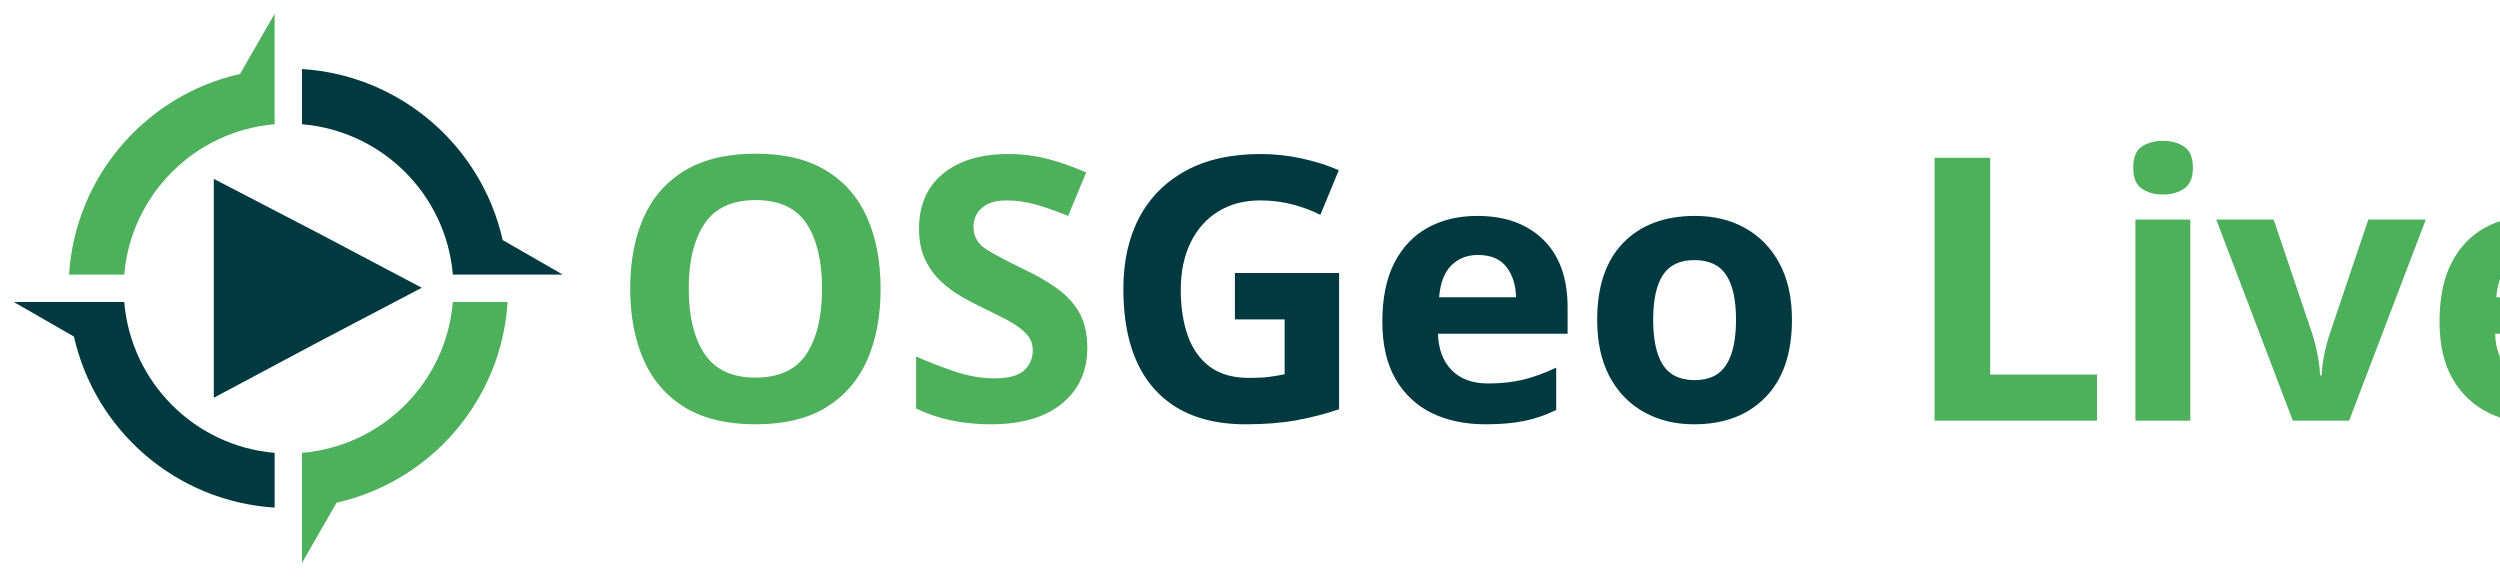
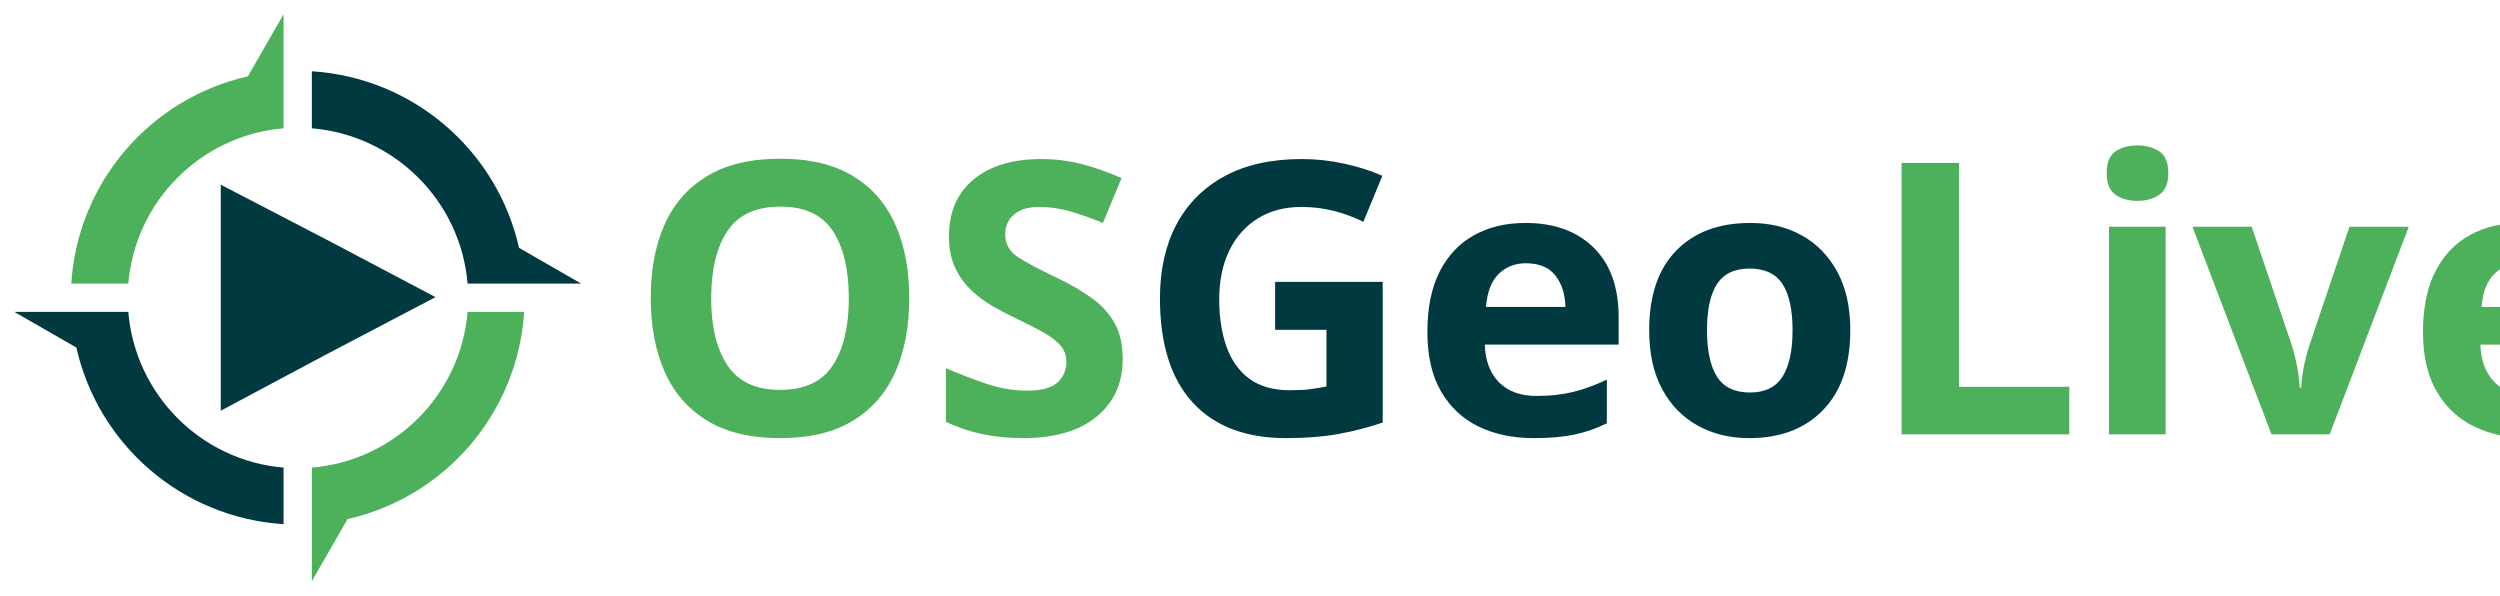
- <svg xmlns="http://www.w3.org/2000/svg" width="1810.804" height="417.673" viewBox="0 0 479.109 110.509" version="1.1" id="svg844">
+ <svg xmlns="http://www.w3.org/2000/svg" width="1753.696" height="417.673" viewBox="0 0 463.999 110.509" version="1.1" id="svg844">
  <defs id="defs838" />
  <g id="layer1" transform="translate(1.993259,-188.8799)">
    <path style="color:#000000;clip-rule:nonzero;display:inline;overflow:visible;visibility:visible;opacity:1;isolation:auto;mix-blend-mode:normal;color-interpolation:sRGB;color-interpolation-filters:linearRGB;solid-color:#000000;solid-opacity:1;fill:#003a40;fill-opacity:1;fill-rule:evenodd;stroke:none;stroke-width:4.713;stroke-linecap:round;stroke-linejoin:round;stroke-miterlimit:4;stroke-dasharray:none;stroke-dashoffset:0;stroke-opacity:1;color-rendering:auto;image-rendering:auto;shape-rendering:auto;text-rendering:auto;enable-background:accumulate" d="M 58.964,233.538 78.834,244.025 58.847,254.513 38.978,265.11 V 244.025 223.16 Z" id="path4180-2-9" />
    <path id="path7-2" d="m 50.637,212.69 v -10.582 -10.582 l -6.624,11.528 C 26.032,207.098 12.439,222.583 11.235,241.511 H 21.817 C 23.107,226.197 35.324,213.98 50.637,212.69" class="st0" style="fill:#4db05b;fill-opacity:1;stroke-width:0.282" />
    <path id="path9-7" d="M 21.817,246.759 H 11.235 0.653 l 11.528,6.625 c 4.044,17.981 19.529,31.574 38.457,32.778 V 275.665 C 35.324,274.375 23.107,262.158 21.817,246.759" class="st1" style="fill:#003a40;fill-opacity:1;stroke-width:0.282" />
    <path id="path11-0" d="M 84.792,241.511 H 95.288 105.87 l -11.528,-6.625 C 90.298,216.905 74.813,203.312 55.885,202.108 v 10.582 c 15.4,1.29 27.616,13.507 28.907,28.821" class="st1" style="fill:#003a40;fill-opacity:1;stroke-width:0.282" />
    <path id="path13-9" d="m 55.885,275.665 v 10.496 10.582 l 6.625,-11.528 c 17.981,-4.044 31.574,-19.529 32.778,-38.457 H 84.792 c -1.29,15.4 -13.507,27.616 -28.907,28.907" class="st0" style="fill:#4db05b;fill-opacity:1;stroke-width:0.282" />
    <text xml:space="preserve" style="font-style:normal;font-variant:normal;font-weight:bold;font-stretch:normal;font-size:15.875px;line-height:125%;font-family:'Miriam Libre';-inkscape-font-specification:'Miriam Libre Bold';letter-spacing:-0.529px;word-spacing:0px;fill:#000000;fill-opacity:1;stroke:none;stroke-width:0.265px;stroke-linecap:butt;stroke-linejoin:miter;stroke-opacity:1" x="114.688" y="269.492" id="text1436">
-       <tspan id="tspan1434" x="114.688" y="269.492" style="font-style:normal;font-variant:normal;font-weight:bold;font-stretch:normal;font-size:70.556px;font-family:'Miriam Libre';-inkscape-font-specification:'Miriam Libre, Bold';font-variant-ligatures:normal;font-variant-caps:normal;font-variant-numeric:normal;font-feature-settings:normal;text-align:start;letter-spacing:-0.529px;writing-mode:lr-tb;text-anchor:start;fill:#4db05b;fill-opacity:1;stroke-width:0.265px" dx="0 0 0 0 0 0 -2">OS<tspan style="font-style:normal;font-variant:normal;font-weight:bold;font-stretch:normal;font-size:70.556px;font-family:'Miriam Libre';-inkscape-font-specification:'Miriam Libre, Bold';font-variant-ligatures:normal;font-variant-caps:normal;font-variant-numeric:normal;font-feature-settings:normal;text-align:start;letter-spacing:-0.529px;writing-mode:lr-tb;text-anchor:start;fill:#003a40;fill-opacity:1" id="tspan1438">Geo</tspan> Live</tspan>
+       <tspan id="tspan1434" x="114.688" y="269.492" style="font-style:normal;font-variant:normal;font-weight:bold;font-stretch:normal;font-size:70.556px;font-family:'Miriam Libre';-inkscape-font-specification:'Miriam Libre, Bold';font-variant-ligatures:normal;font-variant-caps:normal;font-variant-numeric:normal;font-feature-settings:normal;text-align:start;letter-spacing:-0.529px;writing-mode:lr-tb;text-anchor:start;fill:#4db05b;fill-opacity:1;stroke-width:0.265px">OS<tspan style="font-style:normal;font-variant:normal;font-weight:bold;font-stretch:normal;font-size:70.556px;font-family:'Miriam Libre';-inkscape-font-specification:'Miriam Libre, Bold';font-variant-ligatures:normal;font-variant-caps:normal;font-variant-numeric:normal;font-feature-settings:normal;text-align:start;letter-spacing:-0.529px;writing-mode:lr-tb;text-anchor:start;fill:#003a40;fill-opacity:1" id="tspan1438">Geo</tspan>Live</tspan>
    </text>
  </g>
</svg>
